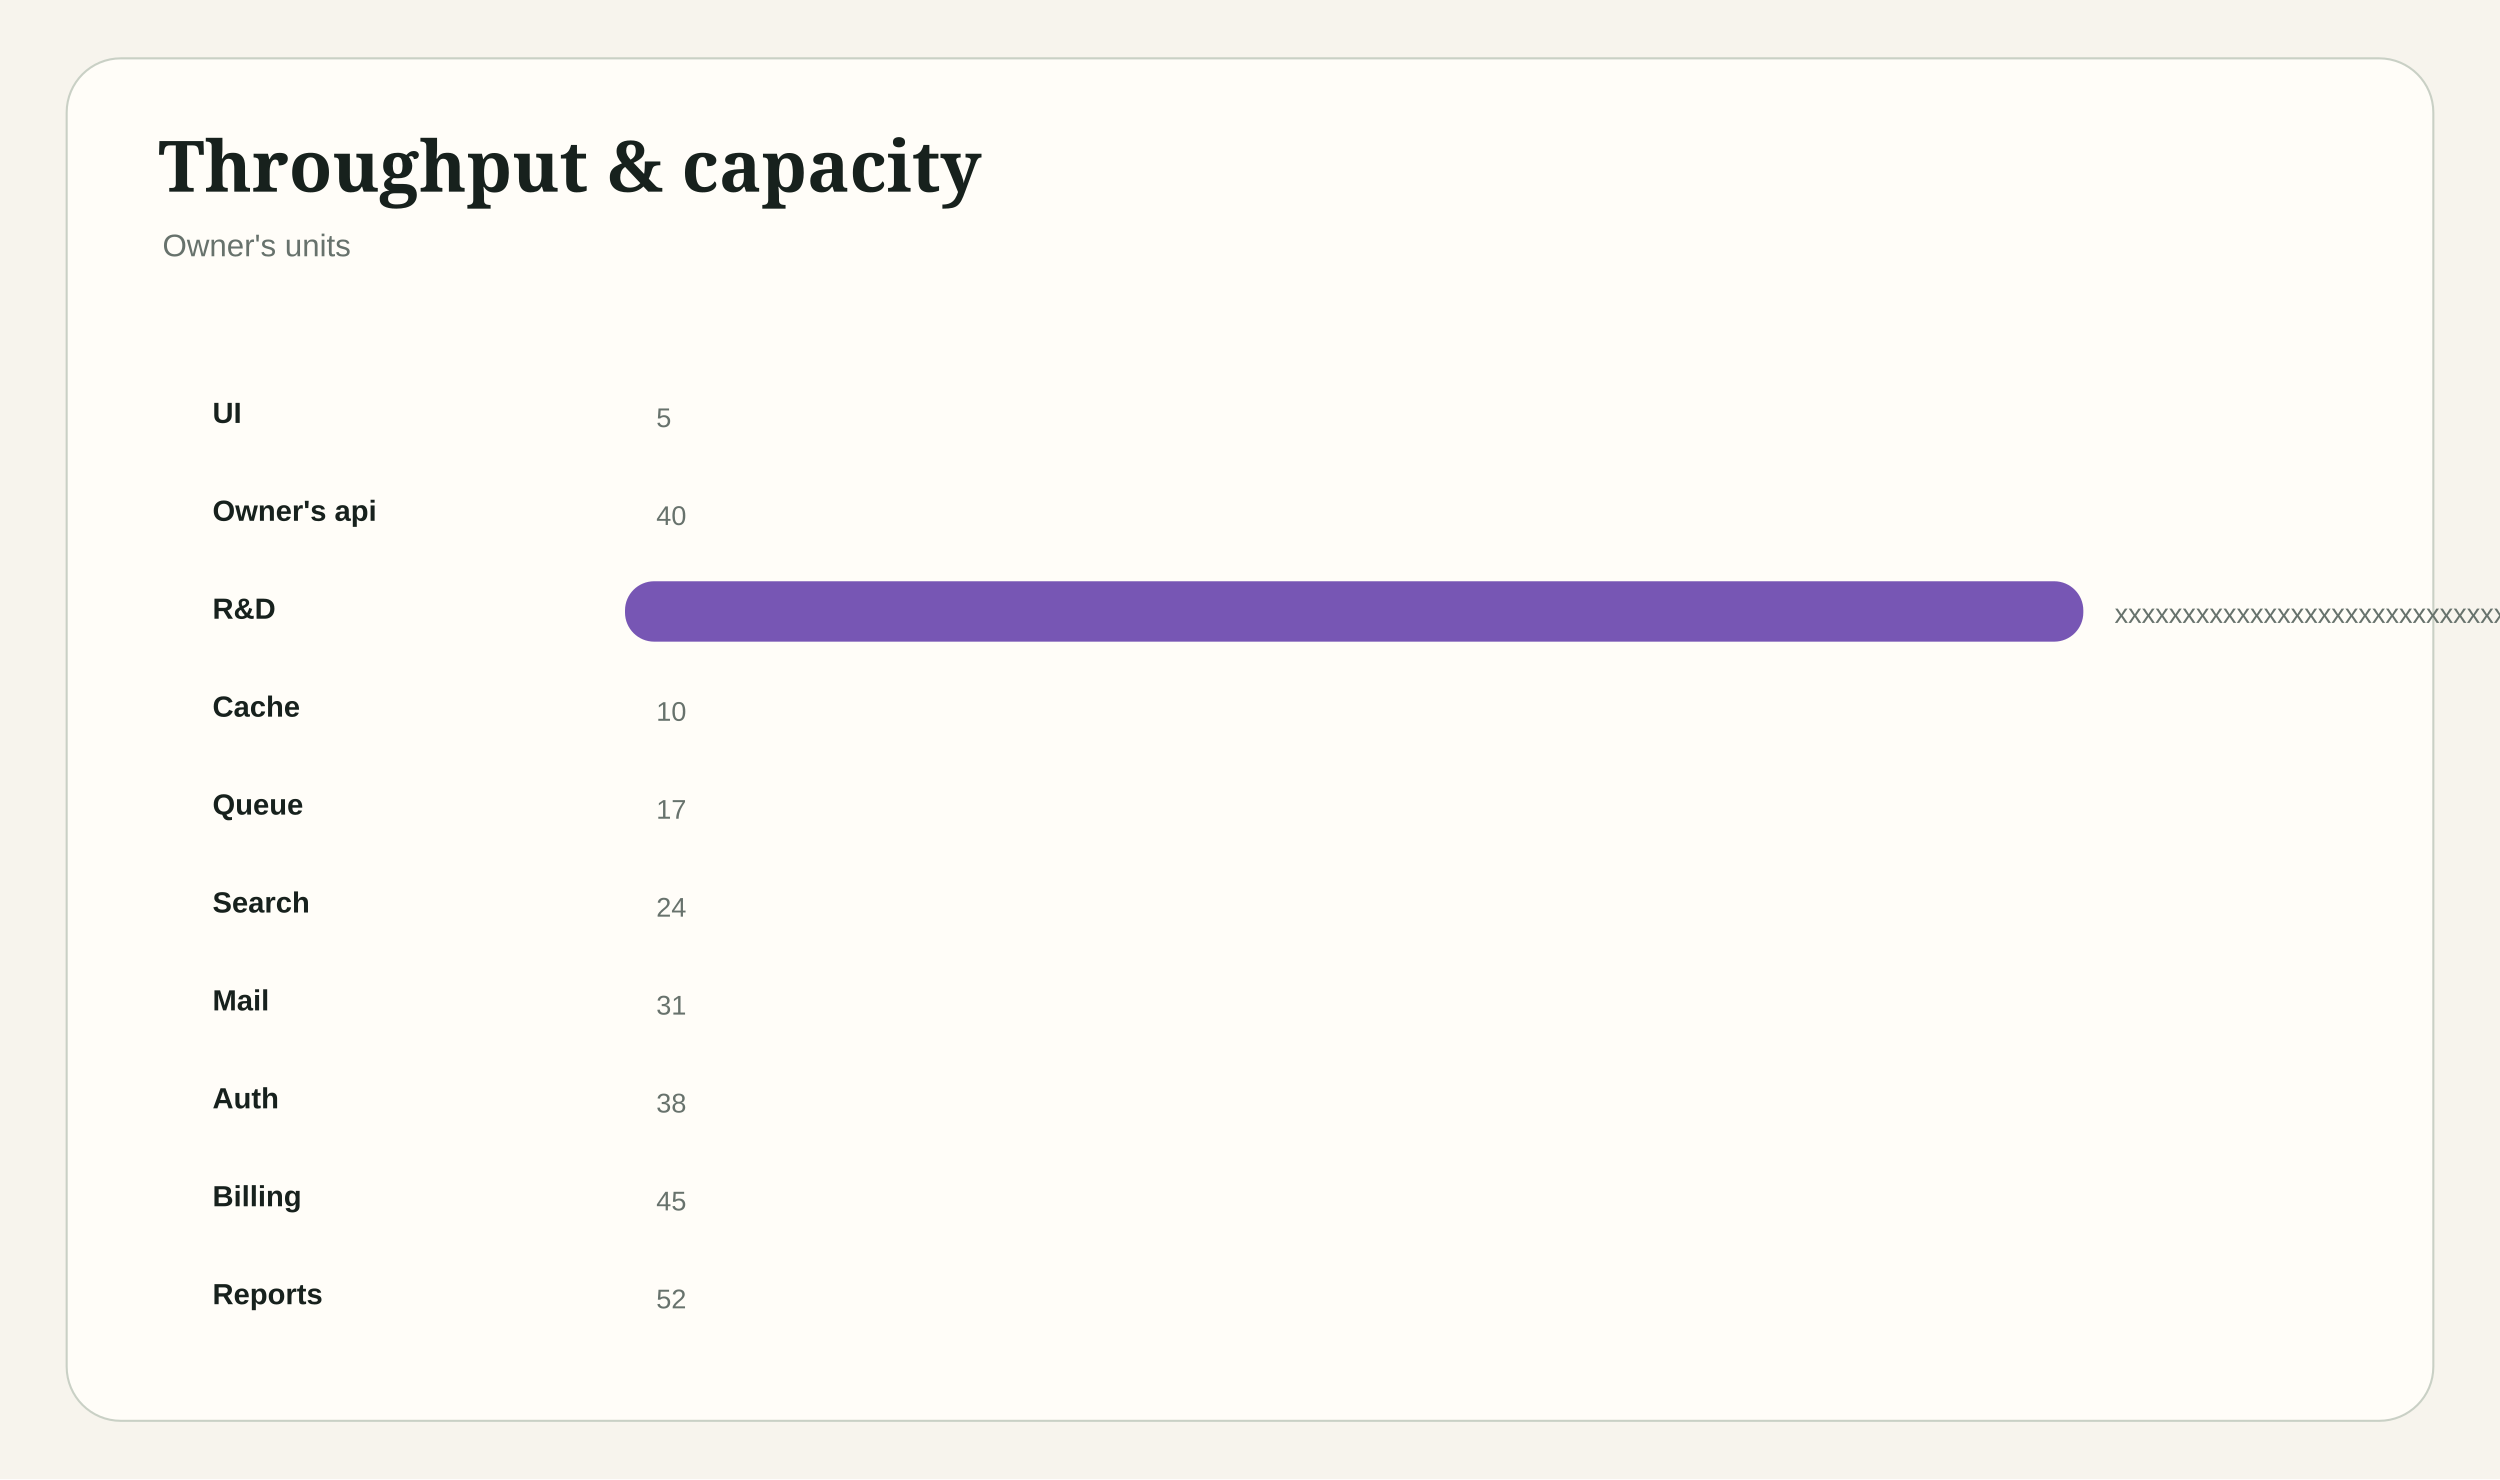
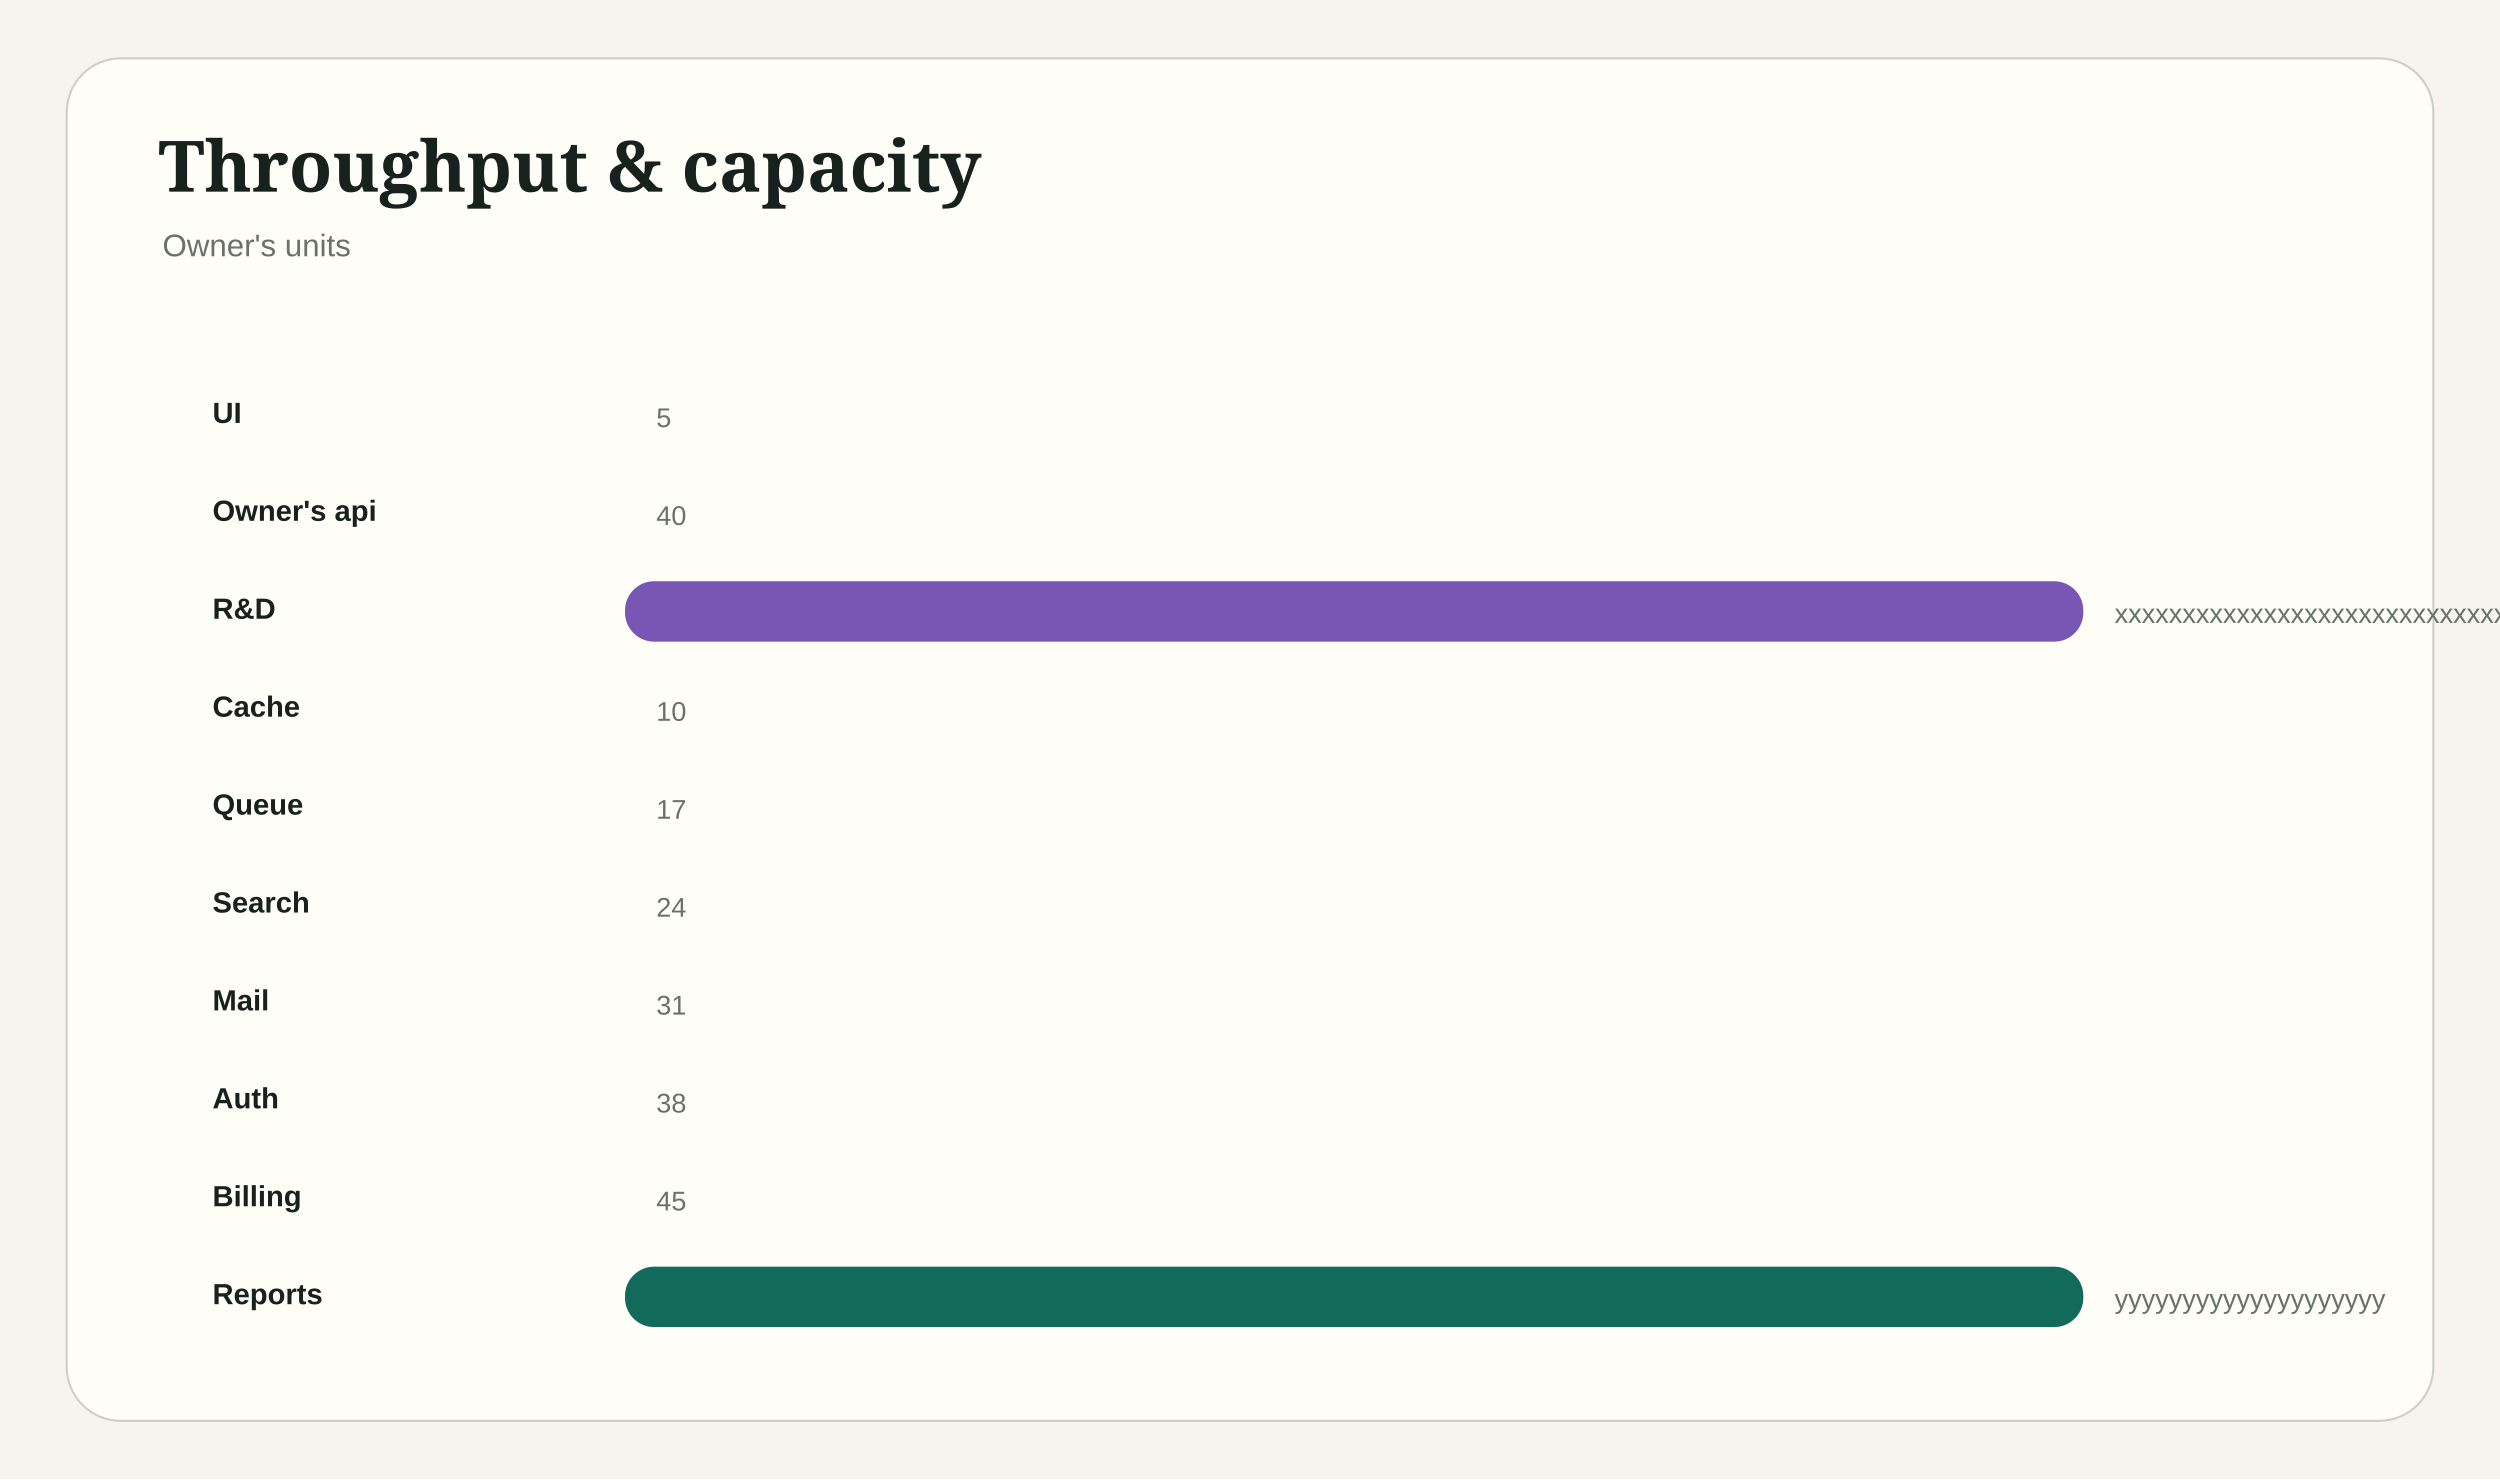
- <svg xmlns="http://www.w3.org/2000/svg" width="1200" height="710" viewBox="0 0 1200 710" lang="en" xml:lang="en" role="img" aria-labelledby="df-1s9ez96-title df-1s9ez96-desc">
+ <svg xmlns="http://www.w3.org/2000/svg" width="1200" height="710" viewBox="0 0 1200 710" lang="en" xml:lang="en" role="img" aria-labelledby="df-4c1mda-title df-4c1mda-desc">
  <rect width="1200" height="710" fill="#f7f4ed" />
  <rect x="32" y="28" width="1136" height="654" rx="26" fill="#fffdf8" stroke="#c9d0c5" />
  <text x="76" y="92" font-family="Georgia, serif" font-size="34" fill="#17211d" font-weight="700">Throughput &amp; capacity</text>
  <text x="78" y="123" font-family="Arial, Helvetica, sans-serif" font-size="15" fill="#67726c">Owner's units</text>
  <text x="102" y="203" font-family="Arial, Helvetica, sans-serif" font-size="14" fill="#17211d" font-weight="700">UI</text>
  <rect x="300" y="185" width="3.5e-305" height="29" rx="1.75e-305" fill="#126b5a" />
  <text x="315" y="205" font-family="Arial, Helvetica, sans-serif" font-size="13" fill="#67726c">5</text>
  <text x="102" y="250" font-family="Arial, Helvetica, sans-serif" font-size="14" fill="#17211d" font-weight="700">Owner's api</text>
  <rect x="300" y="232" width="2.8e-304" height="29" rx="1.4e-304" fill="#b4541f" />
  <text x="315" y="252" font-family="Arial, Helvetica, sans-serif" font-size="13" fill="#67726c">40</text>
  <text x="102" y="297" font-family="Arial, Helvetica, sans-serif" font-size="14" fill="#17211d" font-weight="700">R&amp;D</text>
  <rect x="300" y="279" width="700" height="29" rx="14" fill="#7756b4" />
  <text x="1015" y="299" font-family="Arial, Helvetica, sans-serif" font-size="13" fill="#67726c" textLength="135" lengthAdjust="spacingAndGlyphs">xxxxxxxxxxxxxxxxxxxxxxxxxxxxxxxxxxxxxxxxxxxxxxxxxxxxxxxxxxxxxxxxxxxxxxxxxxxxxxxx</text>
  <text x="102" y="344" font-family="Arial, Helvetica, sans-serif" font-size="14" fill="#17211d" font-weight="700">Cache</text>
  <rect x="300" y="326" width="7e-305" height="29" rx="3.5e-305" fill="#126b5a" />
  <text x="315" y="346" font-family="Arial, Helvetica, sans-serif" font-size="13" fill="#67726c">10</text>
  <text x="102" y="391" font-family="Arial, Helvetica, sans-serif" font-size="14" fill="#17211d" font-weight="700">Queue</text>
  <rect x="300" y="373" width="1.1899999999999999e-304" height="29" rx="5.949999999999999e-305" fill="#b4541f" />
  <text x="315" y="393" font-family="Arial, Helvetica, sans-serif" font-size="13" fill="#67726c">17</text>
  <text x="102" y="438" font-family="Arial, Helvetica, sans-serif" font-size="14" fill="#17211d" font-weight="700">Search</text>
  <rect x="300" y="420" width="1.6799999999999998e-304" height="29" rx="8.399999999999999e-305" fill="#7756b4" />
  <text x="315" y="440" font-family="Arial, Helvetica, sans-serif" font-size="13" fill="#67726c">24</text>
  <text x="102" y="485" font-family="Arial, Helvetica, sans-serif" font-size="14" fill="#17211d" font-weight="700">Mail</text>
  <rect x="300" y="467" width="2.1699999999999997e-304" height="29" rx="1.0849999999999998e-304" fill="#126b5a" />
  <text x="315" y="487" font-family="Arial, Helvetica, sans-serif" font-size="13" fill="#67726c">31</text>
  <text x="102" y="532" font-family="Arial, Helvetica, sans-serif" font-size="14" fill="#17211d" font-weight="700">Auth</text>
  <rect x="300" y="514" width="2.66e-304" height="29" rx="1.33e-304" fill="#b4541f" />
  <text x="315" y="534" font-family="Arial, Helvetica, sans-serif" font-size="13" fill="#67726c">38</text>
  <text x="102" y="579" font-family="Arial, Helvetica, sans-serif" font-size="14" fill="#17211d" font-weight="700">Billing</text>
  <rect x="300" y="561" width="3.15e-304" height="29" rx="1.575e-304" fill="#7756b4" />
  <text x="315" y="581" font-family="Arial, Helvetica, sans-serif" font-size="13" fill="#67726c">45</text>
  <text x="102" y="626" font-family="Arial, Helvetica, sans-serif" font-size="14" fill="#17211d" font-weight="700">Reports</text>
-   <rect x="300" y="608" width="3.64e-304" height="29" rx="1.82e-304" fill="#126b5a" />
-   <text x="315" y="628" font-family="Arial, Helvetica, sans-serif" font-size="13" fill="#67726c">52</text>
+   <rect x="300" y="608" width="700" height="29" rx="14" fill="#126b5a" />
+   <text x="1015" y="628" font-family="Arial, Helvetica, sans-serif" font-size="13" fill="#67726c" textLength="135" lengthAdjust="spacingAndGlyphs">yyyyyyyyyyyyyyyyyyyy</text>
</svg>
